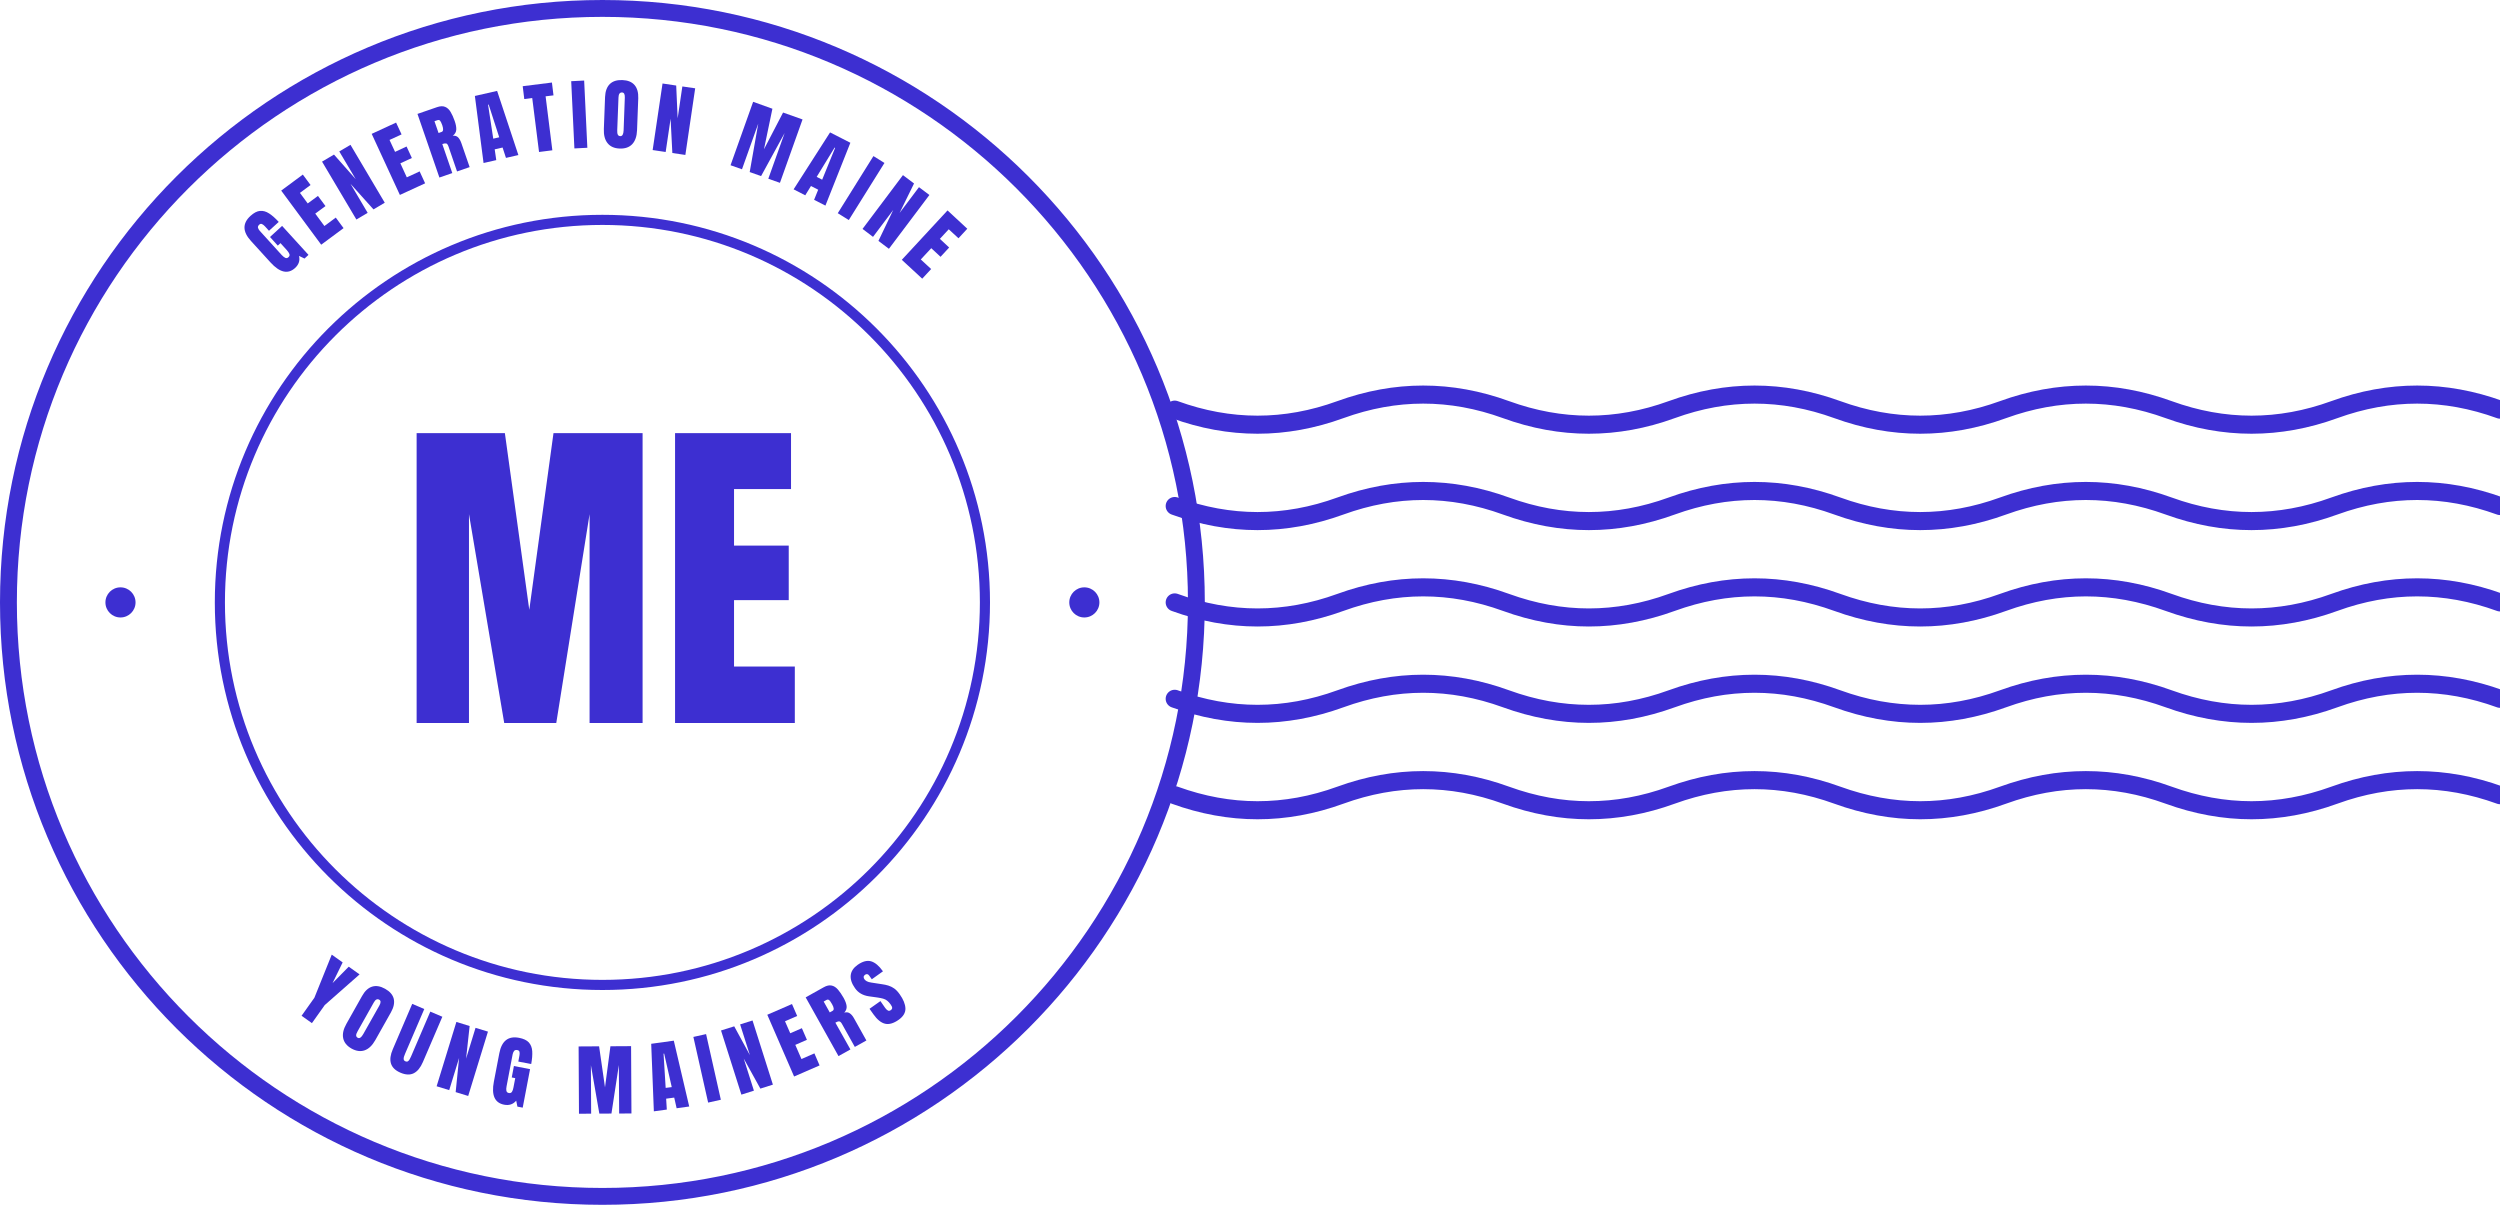
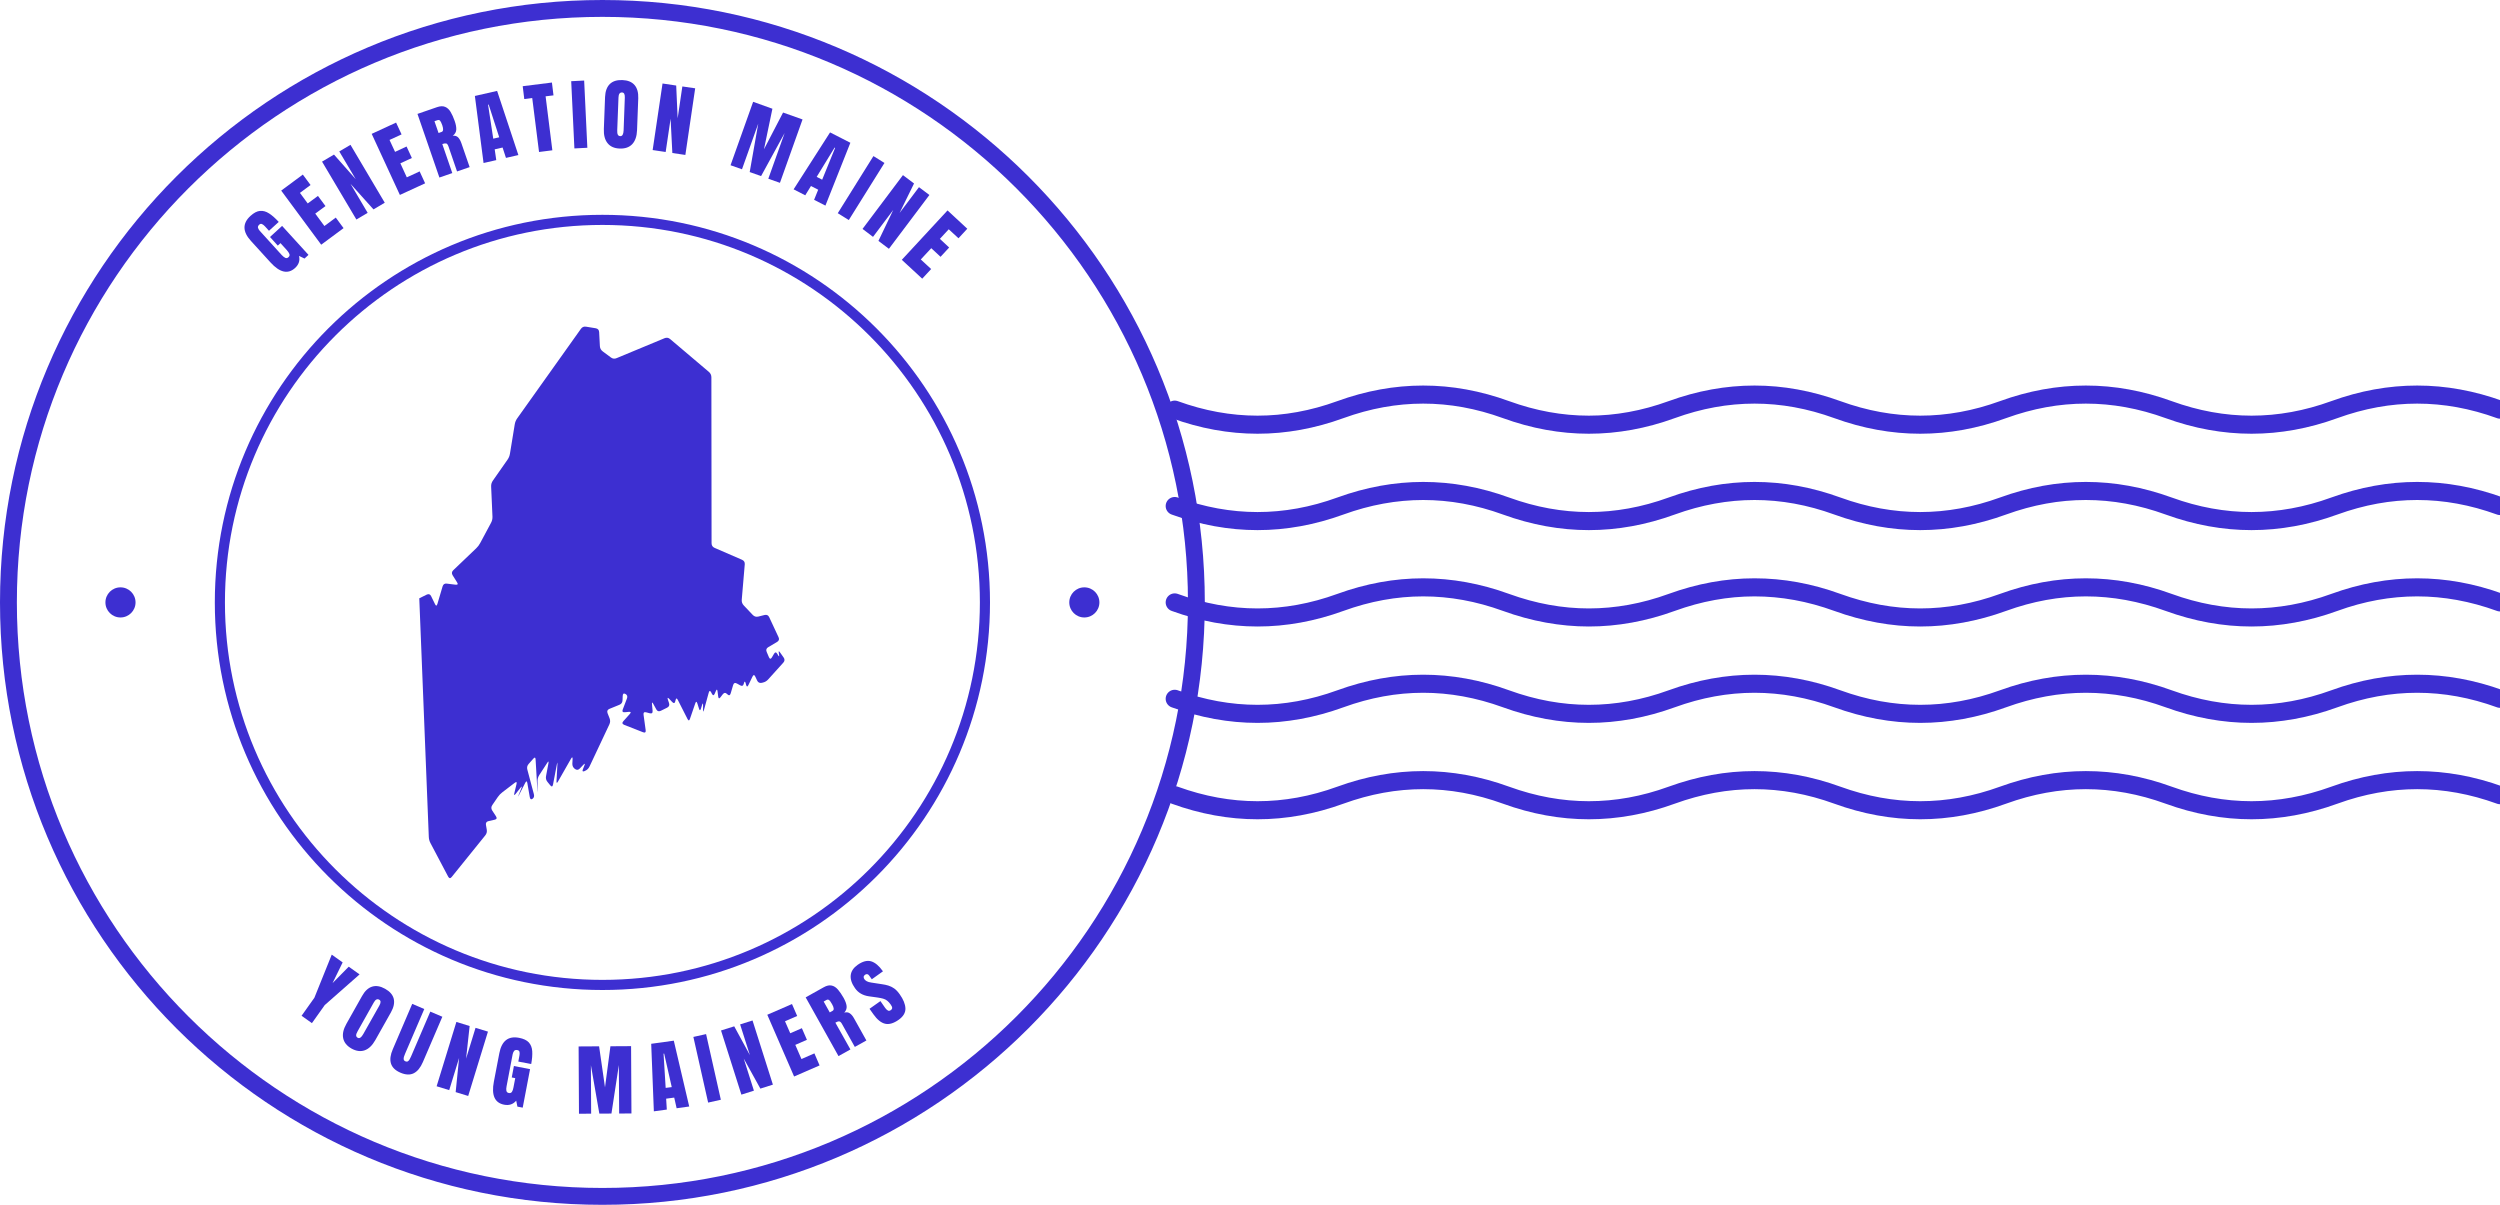
<svg xmlns="http://www.w3.org/2000/svg" viewBox="0 0 415 200" width="415" height="200" role="img" aria-label="Generation Maine">
  <circle cx="100" cy="100" r="98.6" fill="none" stroke="#3D2FD1" stroke-width="2.8" />
  <circle cx="100" cy="100" r="63.5" fill="none" stroke="#3D2FD1" stroke-width="1.68" />
  <path fill="#3D2FD1" d="M48.98 44.49Q47.21 46.1 44.9 43.56L41.66 40Q39.55 37.69 41.58 35.84Q42.41 35.08 43.16 35.01Q43.92 34.94 44.67 35.43Q45.43 35.92 46.27 36.84L44.65 38.31L43.99 37.58Q43.74 37.31 43.5 37.2Q43.27 37.08 43.04 37.29Q42.75 37.55 42.83 37.83Q42.92 38.1 43.13 38.33L46.77 42.34Q47.08 42.67 47.35 42.8Q47.63 42.93 47.88 42.7Q48.15 42.46 48.04 42.17Q47.94 41.89 47.63 41.54L46.56 40.36L46.11 40.77L44.82 39.34L46.83 37.5L51.21 42.31L50.55 42.92L49.64 42.48Q49.91 43.64 48.98 44.49Z" />
  <path fill="#3D2FD1" d="M53.32 40.62 46.68 31.64 50.27 28.98 51.55 30.71 49.79 32.02 51.08 33.77 52.78 32.52 54.03 34.21 52.33 35.46 53.85 37.52 55.74 36.12 57.03 37.87Z" />
  <path fill="#3D2FD1" d="M59.16 36.44 53.46 26.83 55.44 25.66 59.05 29.74 56.32 25.14 58.18 24.04 63.87 33.65 62 34.76 58.19 30.52 61.03 35.33Z" />
  <path fill="#3D2FD1" d="M66.38 32.36 61.7 22.22 65.75 20.35 66.66 22.31 64.66 23.23 65.58 25.21 67.49 24.32 68.37 26.23 66.46 27.11 67.53 29.44 69.66 28.45 70.57 30.43Z" />
  <path fill="#3D2FD1" d="M72.94 29.47 69.3 18.91 72.54 17.79Q73.35 17.51 73.89 17.74Q74.43 17.96 74.8 18.58Q75.17 19.19 75.48 20.09Q75.78 20.95 75.74 21.54Q75.7 22.13 75.16 22.54Q75.69 22.47 76.03 22.79Q76.36 23.12 76.58 23.74L77.96 27.74L75.87 28.46L74.45 24.32Q74.29 23.86 74.06 23.81Q73.84 23.77 73.42 23.91L75.08 28.73ZM72.8 22.08 73.31 21.9Q73.74 21.75 73.42 20.8Q73.2 20.18 73.04 20.02Q72.88 19.86 72.61 19.95L72.12 20.12Z" />
  <path fill="#3D2FD1" d="M80.27 27.06 78.83 15.93 82.52 15.09 86.05 25.74 83.99 26.21 83.43 24.49 82.12 24.79 82.38 26.58ZM81.88 23.02 82.87 22.79 81.12 17.36 81.02 17.38Z" />
  <path fill="#3D2FD1" d="M89.48 25.23 88.35 16.27 87.03 16.44 86.77 14.31 91.62 13.7 91.88 15.83 90.57 15.99 91.69 24.95Z" />
  <path fill="#3D2FD1" d="M95.35 24.64 94.82 13.48 96.97 13.37 97.5 24.53Z" />
  <path fill="#3D2FD1" d="M102.87 24.66Q101.53 24.61 100.86 23.77Q100.18 22.93 100.24 21.41L100.44 16.1Q100.5 14.67 101.23 13.95Q101.96 13.24 103.31 13.29Q104.66 13.34 105.33 14.11Q106 14.88 105.95 16.31L105.75 21.62Q105.69 23.14 104.95 23.93Q104.21 24.71 102.87 24.66ZM102.97 22.6Q103.48 22.62 103.52 21.64L103.72 16.19Q103.75 15.36 103.26 15.35Q102.7 15.32 102.67 16.17L102.46 21.61Q102.44 22.13 102.56 22.36Q102.68 22.59 102.97 22.6Z" />
  <path fill="#3D2FD1" d="M108.34 24.91 109.98 13.86 112.25 14.2 112.49 19.64 113.27 14.35 115.4 14.66 113.77 25.72 111.61 25.4 111.32 19.71 110.5 25.23Z" />
  <path fill="#3D2FD1" d="" />
  <path fill="#3D2FD1" d="M121.27 27.43 125.02 16.9 128.22 18.05 126.82 24.78 129.99 18.68 133.22 19.83 129.47 30.35 127.54 29.67 130.25 22.08 126.34 29.23 124.45 28.56 125.87 20.52 123.17 28.1Z" />
  <path fill="#3D2FD1" d="M131.74 31.43 137.79 21.98 141.16 23.7 137.02 34.13 135.14 33.17 135.82 31.49 134.62 30.88 133.67 32.42ZM135.57 29.36 136.48 29.83 138.63 24.55 138.54 24.5Z" />
  <path fill="#3D2FD1" d="M139.07 35.39 144.99 25.91 146.82 27.05 140.9 36.53Z" />
  <path fill="#3D2FD1" d="M143.18 38 149.89 29.07 151.73 30.46 149.33 35.35 152.55 31.07 154.28 32.37 147.56 41.3 145.82 39.99 148.28 34.85 144.92 39.32Z" />
  <path fill="#3D2FD1" d="M149.7 43.13 157.29 34.93 160.57 37.97 159.11 39.55 157.49 38.06 156.02 39.65 157.56 41.09 156.13 42.63 154.59 41.2 152.85 43.07 154.57 44.66 153.09 46.26Z" />
  <path fill="#3D2FD1" d="M50.06 168.62 52.19 165.62 55.07 158.47 56.88 159.76 55.2 163.2 57.89 160.47 59.69 161.75 53.91 166.84 51.78 169.84Z" />
  <path fill="#3D2FD1" d="M58.35 174.06Q57.19 173.4 56.97 172.35Q56.75 171.29 57.5 169.96L60.1 165.34Q60.8 164.08 61.78 163.78Q62.75 163.48 63.93 164.14Q65.11 164.8 65.36 165.79Q65.6 166.79 64.9 168.04L62.3 172.66Q61.55 173.99 60.54 174.35Q59.52 174.71 58.35 174.06ZM59.38 172.27Q59.82 172.52 60.3 171.66L62.98 166.91Q63.38 166.19 62.95 165.95Q62.46 165.67 62.05 166.41L59.38 171.16Q59.12 171.61 59.12 171.87Q59.13 172.13 59.38 172.27Z" />
  <path fill="#3D2FD1" d="M66.48 178.07Q65.2 177.52 64.9 176.54Q64.6 175.56 65.21 174.16L68.43 166.64L70.43 167.5L67.24 174.93Q67.13 175.19 67.05 175.44Q66.98 175.69 67.02 175.88Q67.06 176.08 67.29 176.18Q67.53 176.28 67.7 176.18Q67.87 176.08 68 175.85Q68.13 175.62 68.24 175.36L71.43 167.93L73.43 168.78L70.2 176.3Q69.6 177.7 68.68 178.16Q67.77 178.62 66.48 178.07Z" />
  <path fill="#3D2FD1" d="M72.48 180.32 75.76 169.64 77.96 170.32 77.37 175.73 78.94 170.62 81 171.25 77.72 181.93 75.64 181.29 76.21 175.62 74.57 180.96Z" />
  <path fill="#3D2FD1" d="M83.69 183.38Q81.34 182.93 81.98 179.57L82.89 174.83Q83.48 171.76 86.17 172.28Q87.28 172.49 87.79 173.05Q88.29 173.61 88.35 174.5Q88.41 175.4 88.18 176.63L86.04 176.22L86.22 175.25Q86.29 174.89 86.24 174.63Q86.19 174.37 85.88 174.31Q85.5 174.24 85.33 174.47Q85.16 174.71 85.1 175.01L84.09 180.33Q84 180.77 84.06 181.07Q84.12 181.37 84.46 181.44Q84.81 181.5 84.98 181.25Q85.15 180.99 85.23 180.54L85.53 178.97L84.95 178.86L85.31 176.96L87.99 177.48L86.77 183.87L85.89 183.7L85.69 182.71Q84.92 183.62 83.69 183.38Z" />
  <path fill="#3D2FD1" d="" />
  <path fill="#3D2FD1" d="M96.11 184.88 96.05 173.71 99.45 173.69 100.43 180.5 101.33 173.68 104.76 173.66 104.82 184.83 102.78 184.85 102.73 176.8 101.5 184.85 99.49 184.86 98.09 176.82 98.13 184.87Z" />
  <path fill="#3D2FD1" d="M108.54 184.48 108.1 173.27 111.85 172.75 114.41 183.68 112.32 183.97 111.92 182.2 110.58 182.38 110.69 184.19ZM110.5 180.59 111.51 180.46 110.25 174.89 110.15 174.91Z" />
  <path fill="#3D2FD1" d="M117.55 183.03 115.1 172.13 117.21 171.66 119.66 182.56Z" />
  <path fill="#3D2FD1" d="M123.07 181.71 119.69 171.06 121.88 170.37 124.48 175.15 122.86 170.05 124.92 169.4 128.3 180.05 126.22 180.71 123.46 175.72 125.15 181.05Z" />
  <path fill="#3D2FD1" d="M131.82 178.7 127.37 168.45 131.47 166.67 132.33 168.65 130.31 169.53 131.18 171.52 133.11 170.68 133.95 172.61 132.02 173.45 133.04 175.8 135.19 174.86 136.05 176.86Z" />
  <path fill="#3D2FD1" d="M139.19 175.31 133.74 165.56 136.73 163.89Q137.47 163.47 138.05 163.6Q138.62 163.72 139.09 164.26Q139.56 164.8 140.03 165.63Q140.47 166.42 140.54 167.01Q140.6 167.6 140.15 168.1Q140.66 167.94 141.05 168.2Q141.44 168.45 141.76 169.03L143.82 172.72L141.9 173.79L139.77 169.98Q139.53 169.55 139.29 169.55Q139.06 169.54 138.67 169.76L141.17 174.21ZM137.74 168.06 138.21 167.8Q138.62 167.57 138.12 166.69Q137.8 166.12 137.61 166Q137.43 165.87 137.18 166L136.73 166.26Z" />
  <path fill="#3D2FD1" d="M149.17 169.29Q147.92 170.17 146.93 169.94Q145.93 169.71 144.97 168.35L144.34 167.46L146.15 166.18L146.95 167.33Q147.18 167.64 147.4 167.75Q147.62 167.86 147.86 167.69Q148.11 167.52 148.1 167.31Q148.1 167.09 147.86 166.76Q147.56 166.34 147.28 166.12Q147 165.89 146.61 165.78Q146.23 165.67 145.62 165.58L144.25 165.39Q142.72 165.17 141.94 164.05Q141.11 162.89 141.22 161.89Q141.33 160.9 142.36 160.17Q143.61 159.29 144.61 159.58Q145.61 159.88 146.57 161.24L144.72 162.56L144.27 161.93Q144.14 161.74 143.96 161.71Q143.78 161.68 143.6 161.81Q143.38 161.97 143.37 162.16Q143.35 162.35 143.49 162.55Q143.62 162.74 143.89 162.89Q144.15 163.04 144.66 163.11L146.42 163.38Q146.95 163.45 147.45 163.6Q147.95 163.75 148.43 164.08Q148.9 164.41 149.35 165.05Q150.26 166.33 150.3 167.39Q150.34 168.46 149.17 169.29Z" />
  <circle cx="180" cy="100" r="2.5" fill="#3D2FD1" />
  <circle cx="20" cy="100" r="2.5" fill="#3D2FD1" />
-   <path fill="#3D2FD1" d="M69.16 120.02V71.9H83.81L87.86 101.23L91.88 71.9H106.67V120.02H97.87V85.35L92.34 120.02H83.7L77.85 85.35V120.02ZM112.06 120.02V71.9H131.31V81.19H121.85V90.57H130.93V99.62H121.85V110.64H131.94V120.02Z" />
+   <path d="M69.60 99.32 Q69.60 99.32 70.10 99.07 L70.83 98.71 Q71.33 98.47 71.57 98.97 L72.21 100.28 Q72.45 100.78 72.61 100.25 L73.47 97.34 Q73.63 96.81 74.17 96.88 L75.62 97.06 Q76.17 97.12 75.87 96.66 L75.14 95.50 Q74.85 95.03 75.25 94.65 L79.05 91.02 Q79.45 90.64 79.71 90.15 L81.51 86.79 Q81.77 86.31 81.75 85.76 L81.53 80.79 Q81.50 80.23 81.82 79.78 L84.24 76.32 Q84.56 75.87 84.65 75.32 L85.45 70.43 Q85.54 69.89 85.86 69.44 L96.43 54.59 Q96.75 54.14 97.29 54.23 L98.88 54.49 Q99.43 54.58 99.46 55.14 L99.58 57.45 Q99.61 58.00 100.05 58.33 L101.41 59.34 Q101.85 59.67 102.36 59.45 L110.32 56.14 Q110.83 55.93 111.25 56.29 L117.67 61.73 Q118.09 62.09 118.09 62.64 L118.12 90.17 Q118.12 90.73 118.63 90.95 L123.17 92.92 Q123.68 93.14 123.63 93.69 L123.13 99.56 Q123.09 100.11 123.47 100.51 L124.96 102.08 Q125.34 102.48 125.88 102.35 L126.92 102.09 Q127.46 101.96 127.69 102.46 L129.24 105.78 Q129.47 106.28 129.00 106.56 L127.53 107.43 Q127.05 107.71 127.27 108.22 L127.64 109.09 Q127.86 109.59 128.14 109.12 L128.48 108.54 Q128.75 108.07 129.03 108.54 L129.14 108.73 Q129.42 109.20 129.32 108.66 L129.28 108.41 Q129.19 107.87 129.50 108.32 L130.08 109.14 Q130.40 109.59 130.03 110.00 L127.52 112.78 Q127.16 113.19 126.62 113.31 L126.45 113.35 Q125.91 113.46 125.68 112.96 L125.38 112.32 Q125.15 111.82 124.91 112.32 L124.24 113.71 Q124.00 114.21 123.85 113.68 L123.78 113.41 Q123.63 112.88 123.49 113.41 L123.47 113.49 Q123.34 114.03 122.86 113.76 L122.34 113.47 Q121.86 113.20 121.70 113.72 L121.29 115.11 Q121.13 115.63 120.74 115.25 L120.70 115.21 Q120.31 114.82 119.97 115.26 L119.62 115.72 Q119.29 116.16 119.22 115.61 L119.11 114.76 Q119.04 114.21 118.83 114.72 L118.65 115.14 Q118.43 115.65 118.17 115.16 L118.06 114.94 Q117.80 114.45 117.65 114.98 L116.86 117.85 Q116.71 118.39 116.71 117.83 L116.71 117.06 Q116.71 116.51 116.54 117.03 L116.36 117.62 Q116.19 118.15 116.03 117.62 L115.76 116.77 Q115.59 116.24 115.41 116.77 L114.54 119.31 Q114.37 119.84 114.12 119.34 L112.52 116.19 Q112.27 115.70 112.14 116.23 L112.10 116.40 Q111.98 116.93 111.59 116.54 L111.09 116.01 Q110.70 115.62 110.87 116.14 L111.06 116.71 Q111.23 117.24 110.73 117.48 L109.70 117.99 Q109.20 118.23 108.94 117.75 L108.45 116.85 Q108.18 116.36 108.23 116.91 L108.33 117.99 Q108.38 118.54 107.85 118.40 L107.29 118.25 Q106.76 118.10 106.83 118.65 L107.18 121.20 Q107.25 121.75 106.74 121.55 L103.63 120.33 Q103.11 120.12 103.48 119.71 L104.54 118.53 Q104.91 118.12 104.36 118.17 L103.73 118.23 Q103.18 118.28 103.38 117.77 L104.07 115.96 Q104.27 115.44 103.83 115.20 L103.83 115.20 Q103.40 114.96 103.37 115.51 L103.34 116.24 Q103.32 116.80 102.81 117.00 L101.17 117.67 Q100.66 117.88 100.86 118.40 L101.19 119.24 Q101.39 119.76 101.15 120.26 L97.86 127.24 Q97.63 127.74 97.12 127.96 L97.07 127.99 Q96.56 128.21 96.76 127.70 L97.01 127.07 Q97.21 126.56 96.83 126.96 L96.25 127.57 Q95.87 127.97 95.43 127.64 L95.43 127.64 Q94.99 127.31 95.01 126.76 L95.05 126.02 Q95.07 125.47 94.79 125.94 L92.63 129.73 Q92.36 130.21 92.38 129.66 L92.53 126.85 Q92.56 126.30 92.45 126.84 L91.80 130.24 Q91.69 130.78 91.34 130.36 L90.90 129.82 Q90.54 129.40 90.64 128.85 L91.04 126.71 Q91.14 126.16 90.84 126.63 L89.52 128.66 Q89.22 129.13 89.23 129.68 L89.24 131.24 Q89.24 131.79 89.21 131.24 L88.91 126.08 Q88.88 125.53 88.52 125.95 L87.76 126.81 Q87.39 127.23 87.54 127.76 L88.62 131.82 Q88.76 132.35 88.40 132.60 L88.40 132.60 Q88.04 132.85 87.94 132.31 L87.54 130.00 Q87.45 129.46 87.19 129.95 L86.14 132.00 Q85.88 132.49 86.09 131.98 L86.54 130.85 Q86.75 130.34 86.40 130.77 L85.60 131.78 Q85.25 132.21 85.38 131.67 L85.74 130.16 Q85.87 129.62 85.43 129.96 L83.40 131.51 Q82.96 131.84 82.64 132.30 L81.73 133.63 Q81.41 134.09 81.71 134.55 L82.33 135.50 Q82.63 135.97 82.09 136.08 L81.11 136.30 Q80.57 136.42 80.67 136.96 L80.80 137.70 Q80.90 138.25 80.55 138.68 L74.99 145.57 Q74.65 146.00 74.39 145.51 L71.46 139.96 Q71.20 139.47 71.18 138.92Z" fill="#3D2FD1" />
  <path d="M195 68 Q208.75 73 222.5 68 Q236.25 63 250 68 Q263.75 73 277.5 68 Q291.25 63 305 68 Q318.75 73 332.5 68 Q346.25 63 360 68 Q373.75 73 387.5 68 Q401.25 63 415 68" fill="none" stroke="#3D2FD1" stroke-width="3" stroke-linecap="round" />
  <path d="M195 84 Q208.75 89 222.5 84 Q236.25 79 250 84 Q263.75 89 277.5 84 Q291.25 79 305 84 Q318.75 89 332.5 84 Q346.25 79 360 84 Q373.75 89 387.5 84 Q401.25 79 415 84" fill="none" stroke="#3D2FD1" stroke-width="3" stroke-linecap="round" />
  <path d="M195 100 Q208.75 105 222.5 100 Q236.25 95 250 100 Q263.75 105 277.5 100 Q291.25 95 305 100 Q318.75 105 332.5 100 Q346.25 95 360 100 Q373.75 105 387.5 100 Q401.25 95 415 100" fill="none" stroke="#3D2FD1" stroke-width="3" stroke-linecap="round" />
  <path d="M195 116 Q208.75 121 222.5 116 Q236.25 111 250 116 Q263.75 121 277.5 116 Q291.25 111 305 116 Q318.75 121 332.5 116 Q346.25 111 360 116 Q373.75 121 387.5 116 Q401.25 111 415 116" fill="none" stroke="#3D2FD1" stroke-width="3" stroke-linecap="round" />
  <path d="M195 132 Q208.75 137 222.5 132 Q236.25 127 250 132 Q263.75 137 277.5 132 Q291.25 127 305 132 Q318.75 137 332.5 132 Q346.25 127 360 132 Q373.75 137 387.5 132 Q401.25 127 415 132" fill="none" stroke="#3D2FD1" stroke-width="3" stroke-linecap="round" />
</svg>
